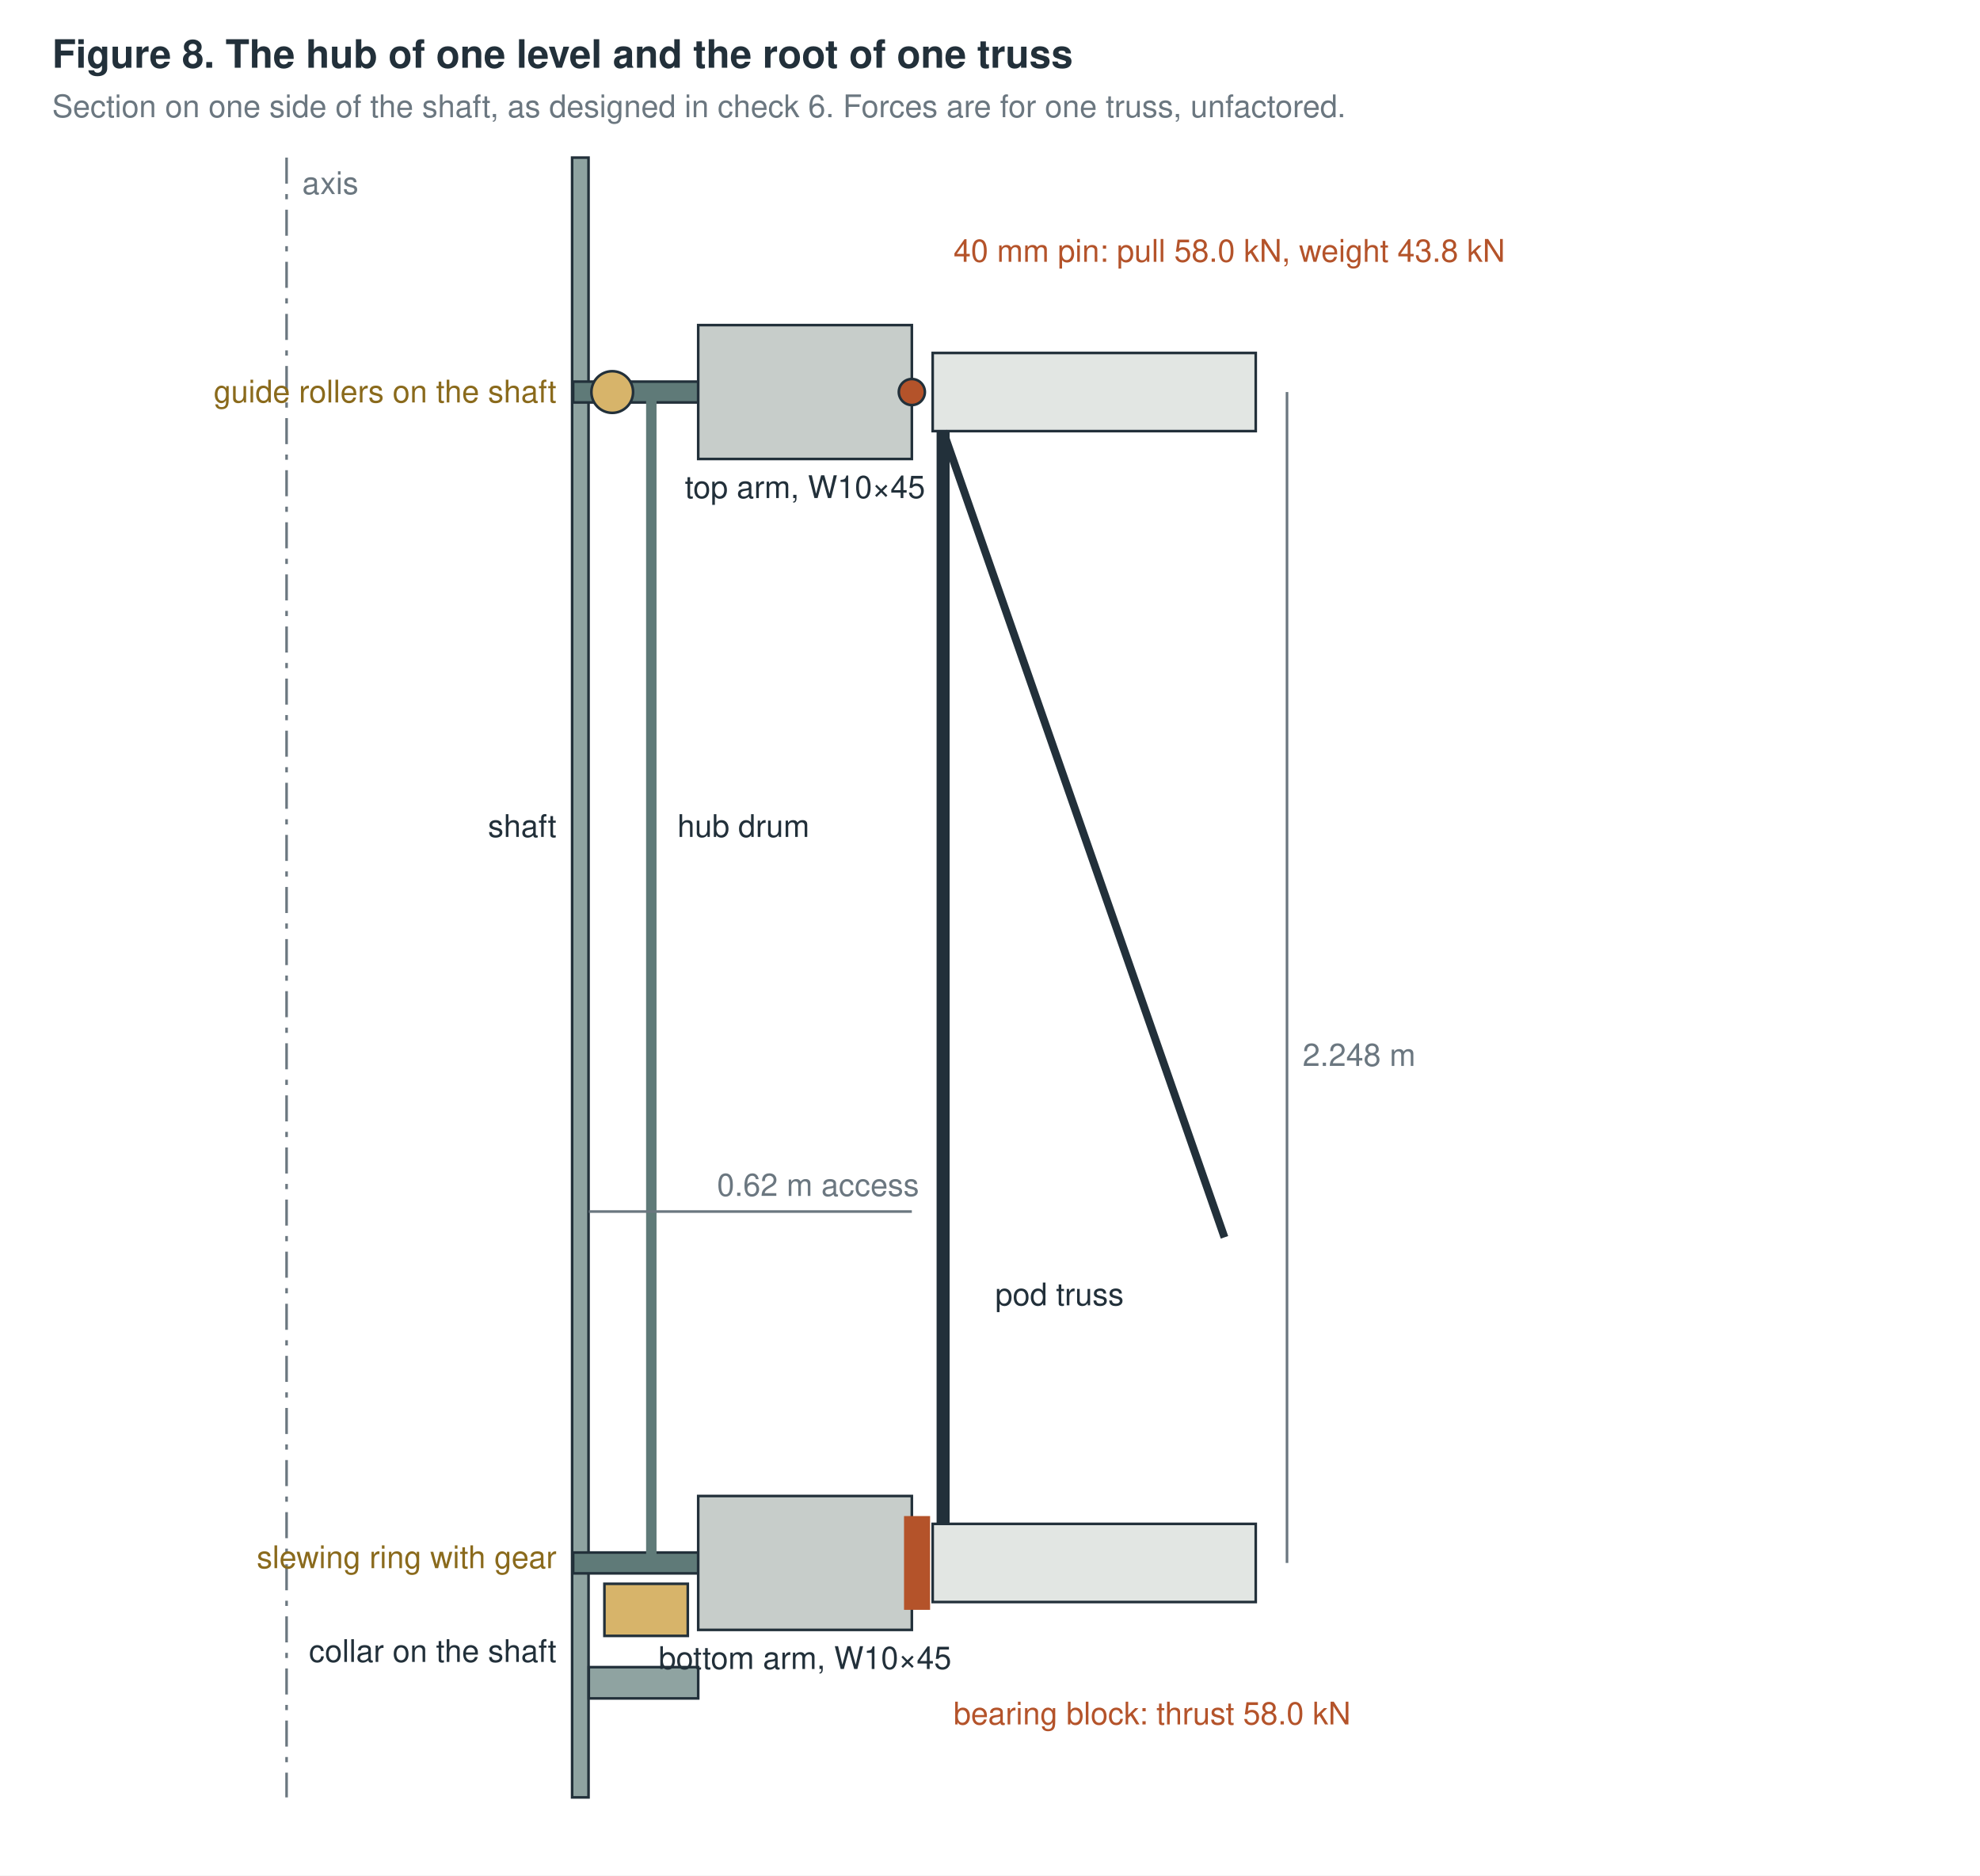
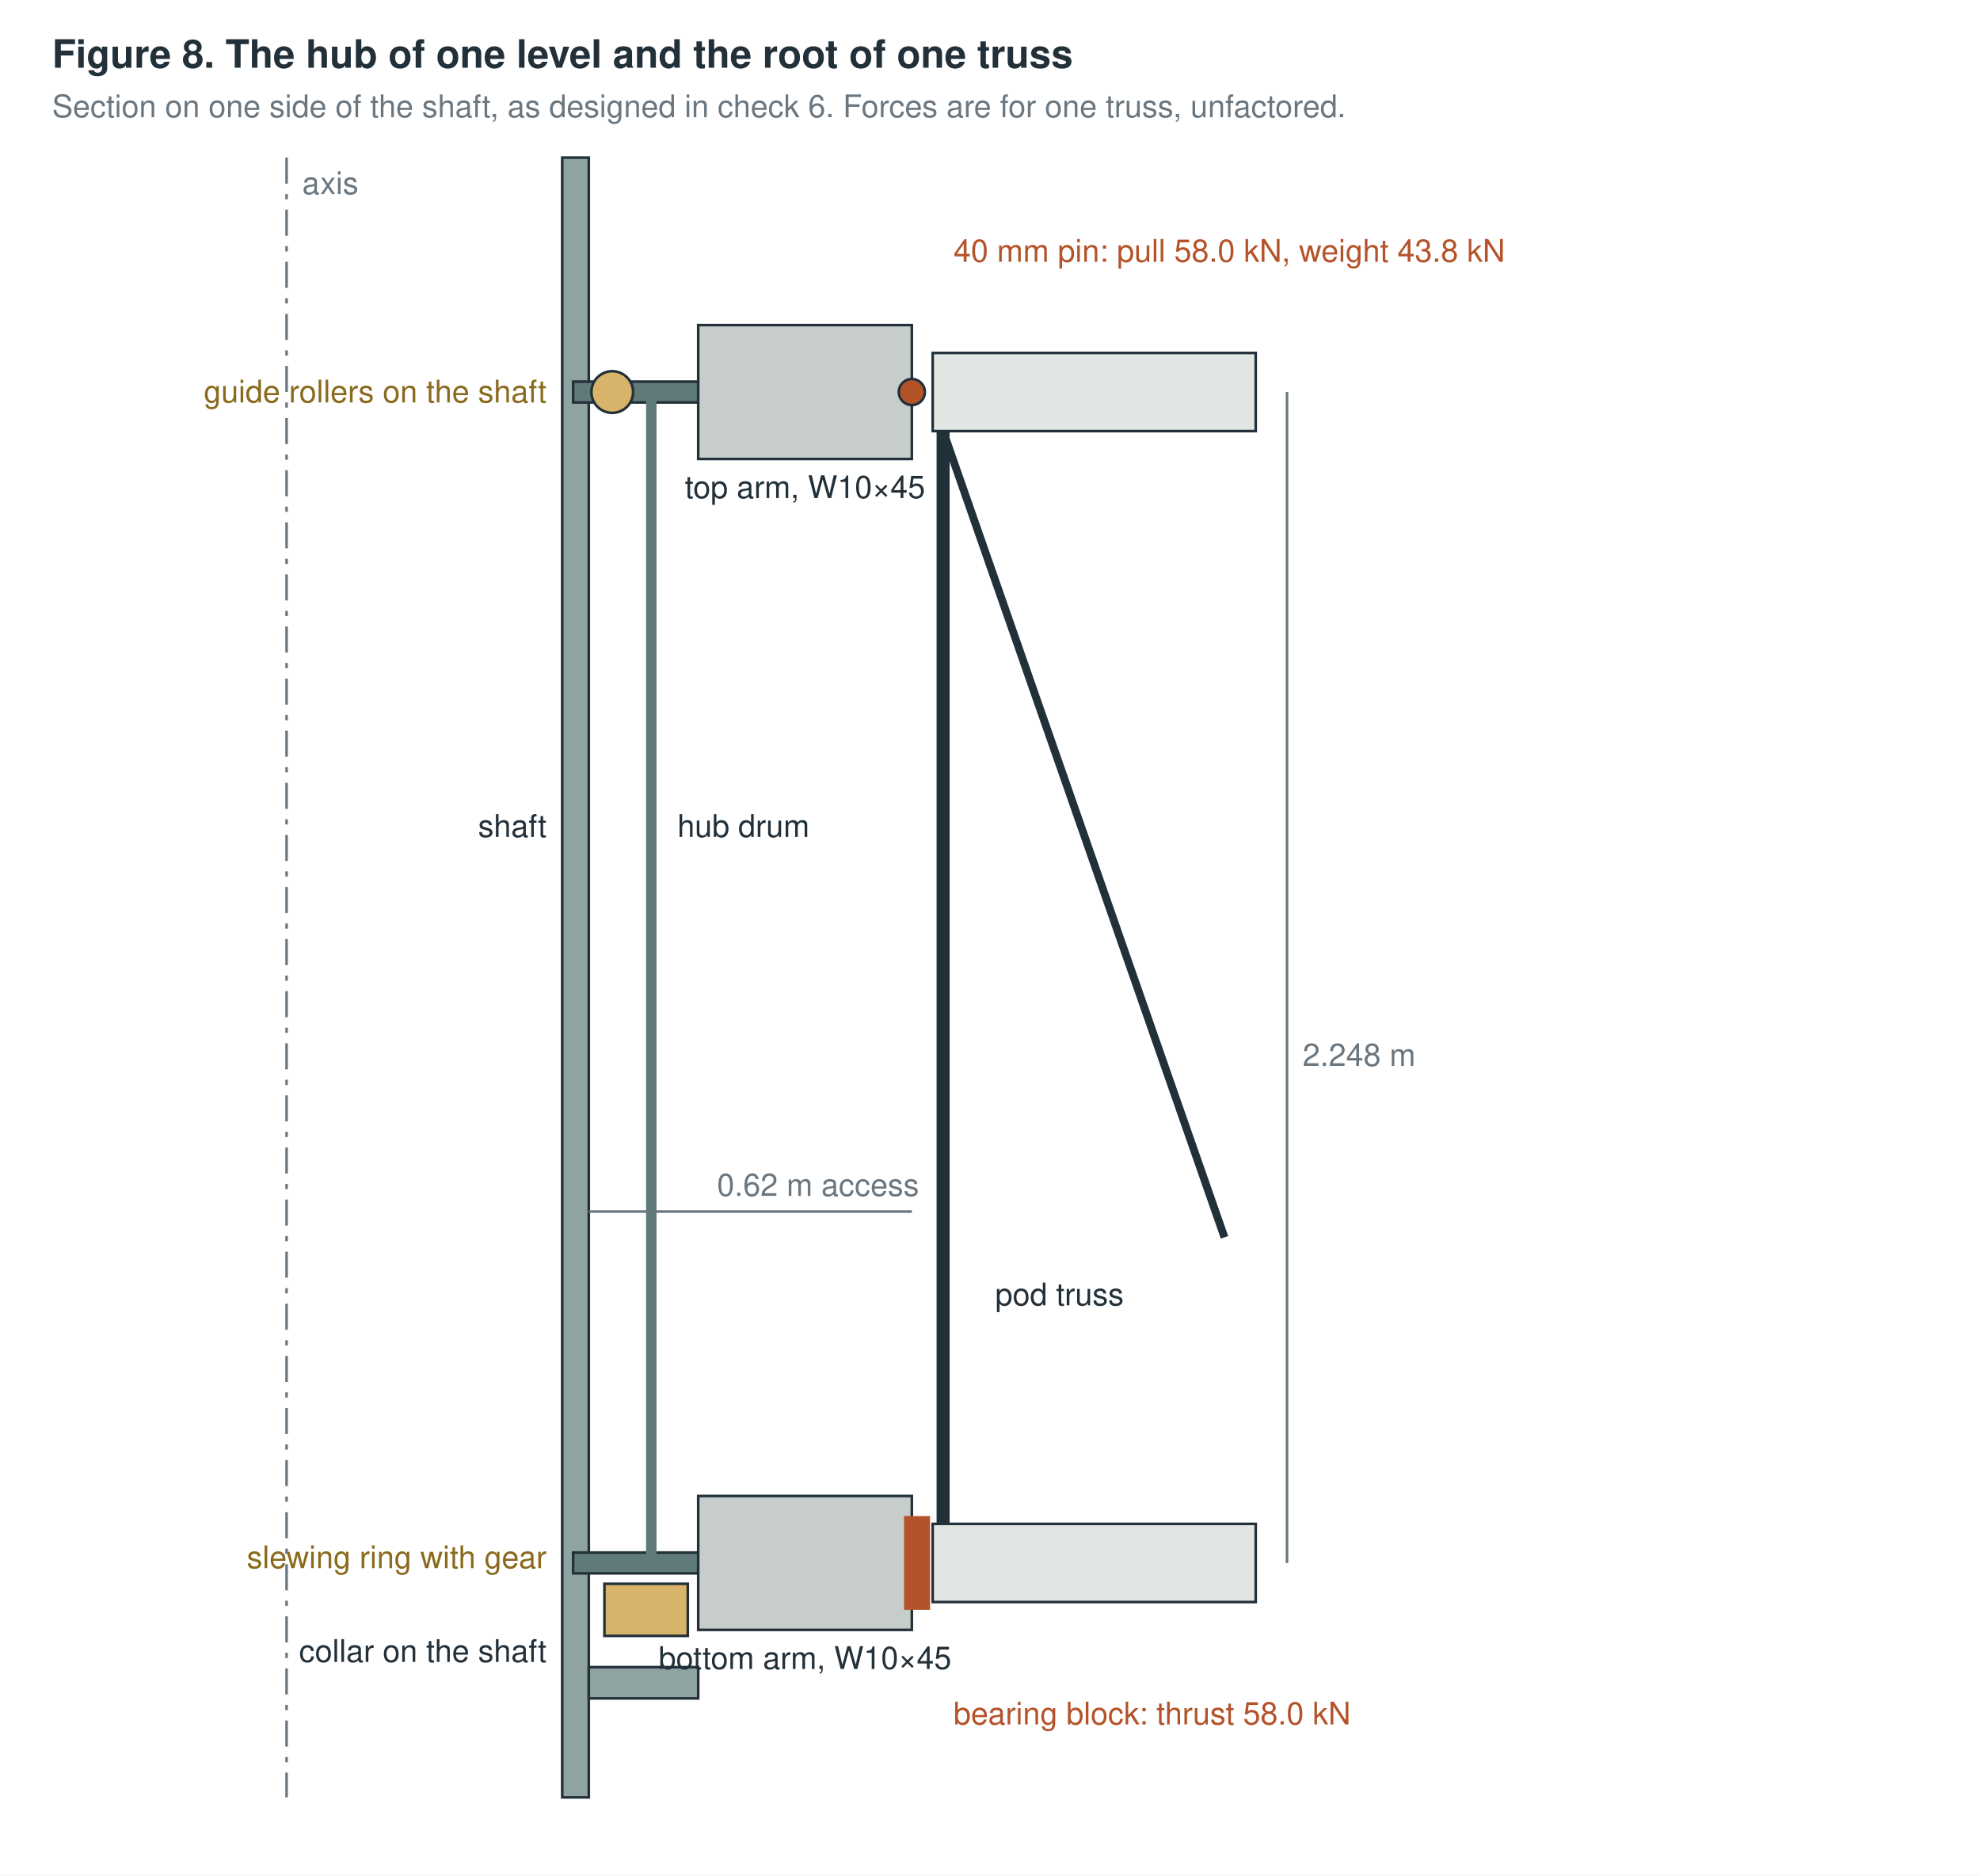
<svg xmlns="http://www.w3.org/2000/svg" viewBox="0 0 760 720.0" width="760" height="720.0" font-family="Helvetica, Arial, sans-serif" font-size="12">
  <rect width="760" height="720.0" fill="#ffffff" />
  <text x="20" y="26" font-size="15" fill="#22303a" font-weight="bold">Figure 8. The hub of one level and the root of one truss</text>
  <text x="20" y="45" fill="#6b7780">Section on one side of the shaft, as designed in check 6. Forces are for one truss, unfactored.</text>
-   <rect x="219.6" y="60.5" width="6.3" height="629.5" fill="#8fa3a1" stroke="#22303a" stroke-width="1" />
+   <rect x="215.8" y="60.5" width="10.2" height="629.5" fill="#8fa3a1" stroke="#22303a" stroke-width="1" />
  <line x1="110.0" y1="60.5" x2="110.0" y2="690.0" stroke="#6b7780" stroke-width="1" stroke-dasharray="10 4 2 4" />
  <text x="116.0" y="74.5" fill="#6b7780">axis</text>
-   <text x="213.6" y="321.3" fill="#22303a" text-anchor="end">shaft</text>
+   <text x="209.8" y="321.3" fill="#22303a" text-anchor="end">shaft</text>
  <rect x="226.0" y="640.0" width="42.0" height="12.0" fill="#8fa3a1" stroke="#22303a" stroke-width="1" />
  <rect x="232.0" y="608.0" width="32.0" height="20.0" fill="#d7b46a" stroke="#22303a" stroke-width="1" />
-   <text x="213.6" y="638.0" fill="#22303a" text-anchor="end">collar on the shaft</text>
-   <text x="213.6" y="602.0" fill="#8a6a1c" text-anchor="end">slewing ring with gear</text>
+   <text x="209.8" y="638.0" fill="#22303a" text-anchor="end">collar on the shaft</text>
+   <text x="209.8" y="602.0" fill="#8a6a1c" text-anchor="end">slewing ring with gear</text>
  <rect x="220.0" y="596.0" width="48.0" height="8.0" fill="#5f7a78" stroke="#22303a" stroke-width="1" />
  <rect x="220.0" y="146.5" width="48.0" height="8.0" fill="#5f7a78" stroke="#22303a" stroke-width="1" />
  <rect x="248.0" y="150.5" width="4" height="449.5" fill="#5f7a78" />
  <text x="260.0" y="321.3" fill="#22303a">hub drum</text>
  <circle cx="235.0" cy="150.5" r="8" fill="#d7b46a" stroke="#22303a" stroke-width="1" />
-   <text x="213.6" y="154.5" fill="#8a6a1c" text-anchor="end">guide rollers on the shaft</text>
+   <text x="209.8" y="154.5" fill="#8a6a1c" text-anchor="end">guide rollers on the shaft</text>
  <rect x="268.0" y="124.8" width="82.0" height="51.4" fill="#c7cdca" stroke="#22303a" stroke-width="1" />
  <text x="309.0" y="191.2" fill="#22303a" text-anchor="middle">top arm, W10×45</text>
  <rect x="268.0" y="574.3" width="82.0" height="51.4" fill="#c7cdca" stroke="#22303a" stroke-width="1" />
  <text x="309.0" y="640.7" fill="#22303a" text-anchor="middle">bottom arm, W10×45</text>
  <circle cx="350.0" cy="150.5" r="5.0" fill="#b4532a" stroke="#22303a" stroke-width="1" />
  <rect x="347.0" y="582.0" width="10" height="36.0" fill="#b4532a" />
  <rect x="358.0" y="135.5" width="124.0" height="30.0" fill="#e2e6e3" stroke="#22303a" stroke-width="1" />
  <rect x="358.0" y="585.0" width="124.0" height="30.0" fill="#e2e6e3" stroke="#22303a" stroke-width="1" />
  <line x1="362.0" y1="165.5" x2="362.0" y2="585.0" stroke="#22303a" stroke-width="5" />
  <line x1="362.0" y1="165.5" x2="470.0" y2="475.0" stroke="#22303a" stroke-width="3" stroke-dasharray="1 0" />
  <text x="382.0" y="501.1" fill="#22303a">pod truss</text>
  <text x="366.0" y="100.5" fill="#b4532a">40 mm pin: pull 58.0 kN, weight 43.8 kN</text>
  <text x="366.0" y="662.0" fill="#b4532a">bearing block: thrust 58.0 kN</text>
  <line x1="494.0" y1="150.5" x2="494.0" y2="600.0" stroke="#6b7780" stroke-width="1" />
  <text x="500.0" y="409.2" fill="#6b7780">2.248 m</text>
  <line x1="226.0" y1="465.1" x2="350.0" y2="465.1" stroke="#6b7780" stroke-width="1" />
  <text x="314.0" y="459.1" fill="#6b7780" text-anchor="middle">0.62 m access</text>
</svg>
